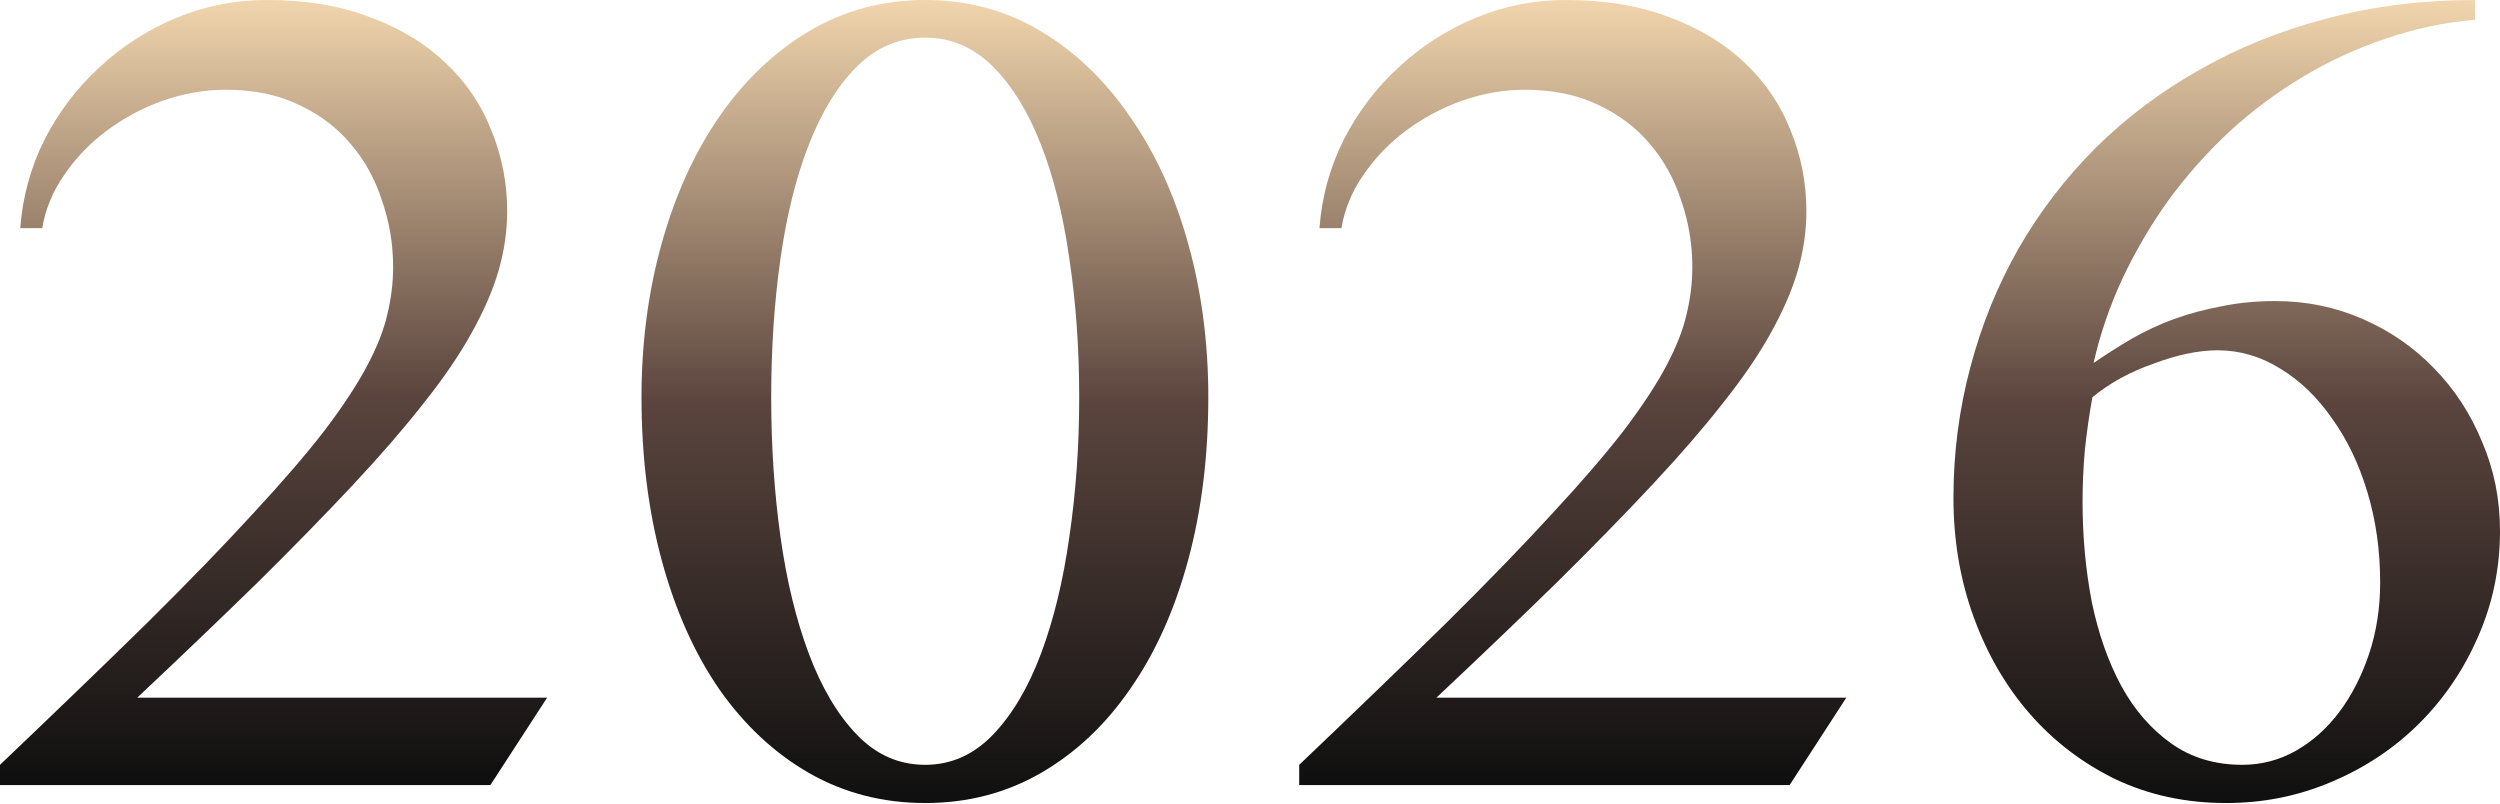
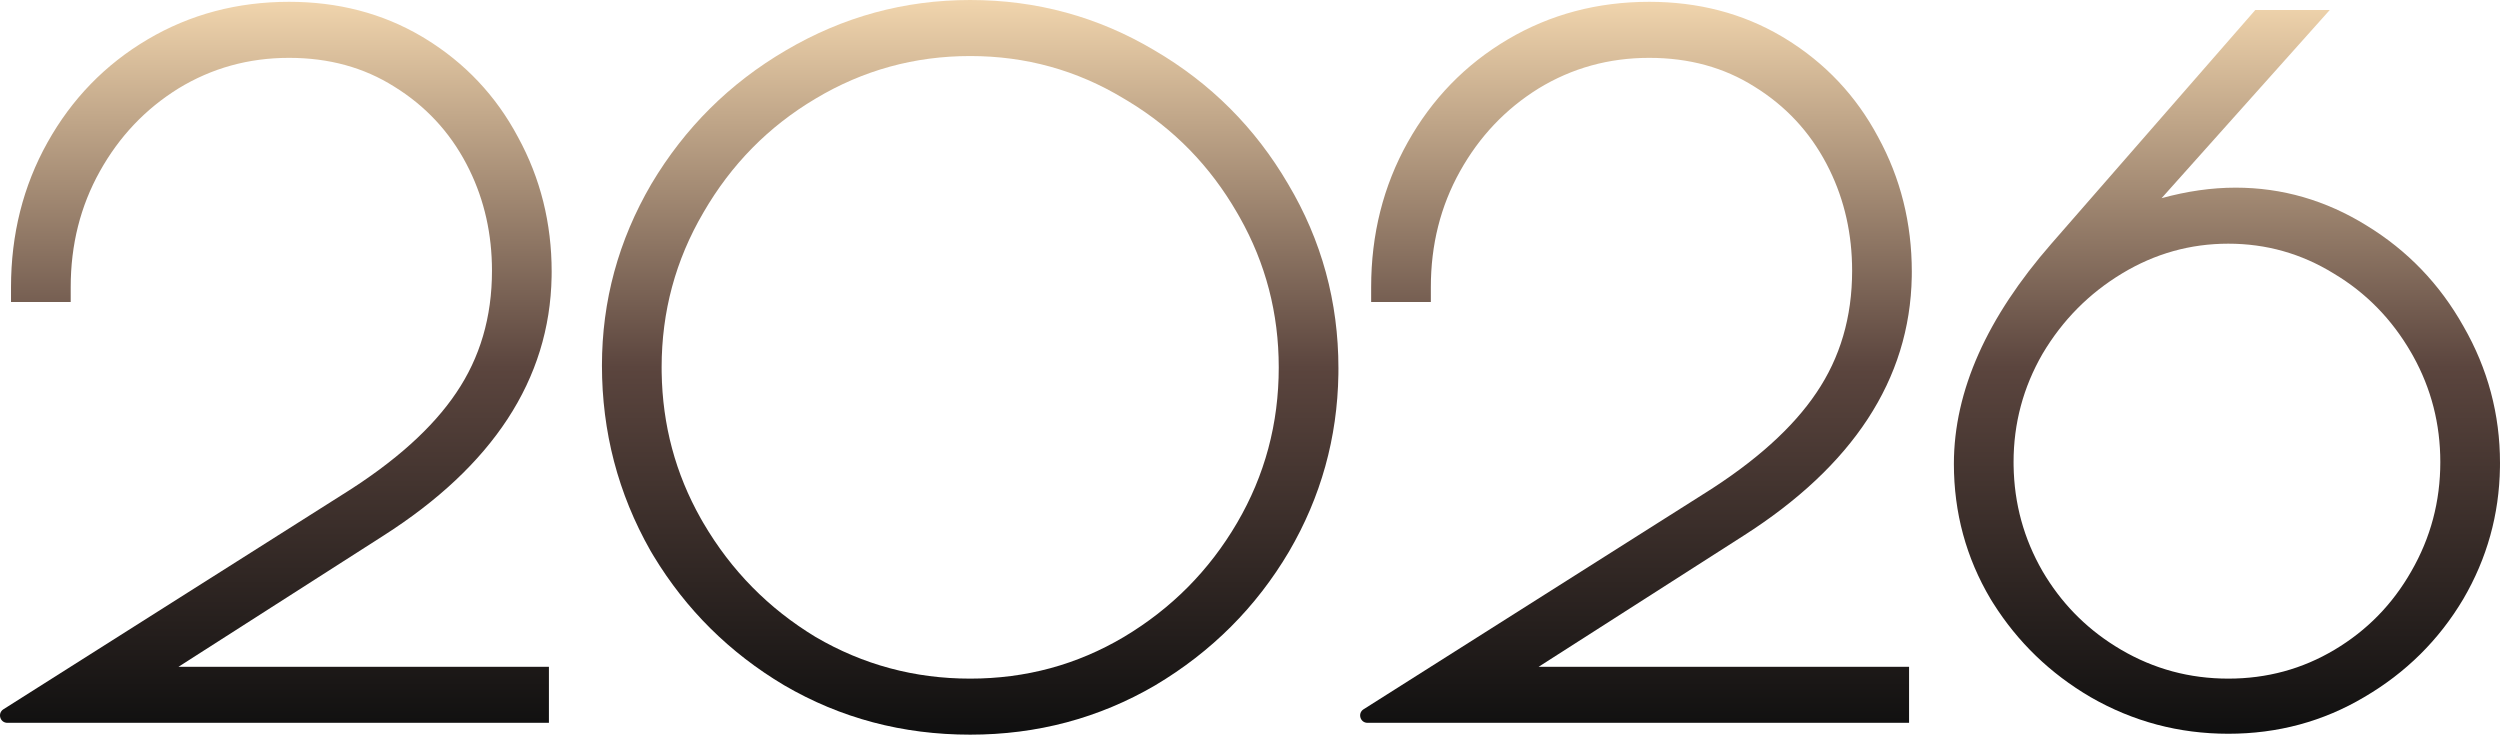
- <svg xmlns="http://www.w3.org/2000/svg" preserveAspectRatio="none" overflow="visible" style="display: block;" width="311.001" height="99.897" viewBox="0 0 311.001 99.897" fill="none">
-   <g id="2027">
-     <path id="Vector" d="M307.903 2.449C304.062 2.785 300.341 3.577 296.74 4.826C293.139 6.026 289.705 7.611 286.44 9.579C283.223 11.5 280.198 13.757 277.365 16.349C274.58 18.942 272.06 21.775 269.803 24.848C267.594 27.921 265.673 31.186 264.041 34.644C262.456 38.053 261.256 41.558 260.44 45.159C261.976 44.103 263.561 43.094 265.193 42.134C266.874 41.174 268.626 40.358 270.451 39.685C272.324 39.013 274.292 38.485 276.357 38.101C278.422 37.669 280.654 37.453 283.055 37.453C286.896 37.453 290.522 38.197 293.931 39.685C297.34 41.174 300.293 43.215 302.79 45.807C305.335 48.4 307.327 51.449 308.768 54.954C310.256 58.412 311.001 62.109 311.001 66.046C311.001 70.704 310.088 75.097 308.264 79.227C306.487 83.308 304.062 86.885 300.989 89.958C297.916 93.031 294.291 95.456 290.114 97.233C285.984 99.009 281.591 99.897 276.933 99.897C271.939 99.897 267.354 98.913 263.177 96.944C259.047 94.928 255.494 92.215 252.517 88.806C249.54 85.397 247.211 81.387 245.531 76.778C243.85 72.168 243.01 67.222 243.01 61.941C243.01 56.371 243.706 50.969 245.099 45.735C246.491 40.454 248.484 35.532 251.077 30.97C253.717 26.361 256.934 22.16 260.728 18.366C264.569 14.573 268.89 11.332 273.692 8.643C278.494 5.906 283.751 3.793 289.465 2.305C295.227 0.768 301.373 7.7816e-05 307.903 7.7816e-05V2.449ZM260.296 49.409C259.911 51.521 259.599 53.706 259.359 55.963C259.167 58.172 259.071 60.308 259.071 62.373C259.071 66.742 259.455 70.92 260.224 74.905C261.04 78.842 262.264 82.323 263.897 85.349C265.529 88.326 267.594 90.702 270.091 92.479C272.588 94.255 275.541 95.144 278.95 95.144C281.303 95.144 283.511 94.568 285.576 93.415C287.689 92.215 289.513 90.582 291.05 88.518C292.586 86.453 293.811 84.052 294.723 81.315C295.635 78.578 296.092 75.625 296.092 72.456C296.092 68.471 295.563 64.726 294.507 61.221C293.451 57.715 291.986 54.666 290.114 52.073C288.289 49.433 286.152 47.368 283.703 45.879C281.255 44.343 278.638 43.575 275.853 43.575C274.7 43.575 273.428 43.719 272.036 44.007C270.691 44.295 269.323 44.703 267.93 45.231C266.538 45.711 265.169 46.312 263.825 47.032C262.528 47.752 261.352 48.544 260.296 49.409Z" fill="url(#paint0_linear_0_829)" />
-     <path id="Vector_2" d="M161.622 97.665V95.144C168.681 88.422 174.803 82.516 179.988 77.426C185.174 72.288 189.568 67.751 193.169 63.813C196.818 59.876 199.771 56.443 202.028 53.514C204.284 50.537 206.037 47.872 207.285 45.519C208.534 43.166 209.374 41.03 209.806 39.109C210.286 37.141 210.527 35.172 210.527 33.203C210.527 30.37 210.07 27.633 209.158 24.992C208.294 22.303 206.997 19.951 205.269 17.934C203.54 15.869 201.38 14.237 198.787 13.036C196.194 11.788 193.169 11.164 189.712 11.164C187.071 11.164 184.454 11.62 181.861 12.532C179.316 13.445 176.987 14.693 174.875 16.277C172.81 17.814 171.057 19.639 169.617 21.751C168.176 23.816 167.264 26.025 166.88 28.378H164.143C164.431 24.488 165.44 20.815 167.168 17.358C168.945 13.901 171.225 10.9 174.01 8.355C176.795 5.762 179.964 3.721 183.518 2.233C187.119 0.744 190.864 7.7816e-05 194.753 7.7816e-05C199.699 7.7816e-05 204.02 0.72 207.718 2.161C211.463 3.553 214.584 5.45 217.081 7.851C219.626 10.252 221.522 13.06 222.771 16.277C224.067 19.447 224.715 22.784 224.715 26.289C224.715 28.738 224.355 31.21 223.635 33.707C222.915 36.156 221.786 38.749 220.25 41.486C218.761 44.175 216.793 47.056 214.344 50.129C211.943 53.202 209.038 56.563 205.629 60.212C202.22 63.861 198.282 67.895 193.817 72.312C189.352 76.682 184.31 81.507 178.692 86.789H229.685L222.627 97.665H161.622Z" fill="url(#paint1_linear_0_829)" />
-     <path id="Vector_3" d="M115.095 99.897C109.813 99.897 104.988 98.649 100.618 96.152C96.297 93.655 92.576 90.174 89.454 85.709C86.382 81.243 84.005 75.913 82.324 69.719C80.644 63.525 79.803 56.755 79.803 49.409C79.803 42.638 80.644 36.252 82.324 30.25C84.005 24.248 86.382 19.014 89.454 14.549C92.576 10.035 96.297 6.482 100.618 3.889C104.988 1.297 109.813 7.7816e-05 115.095 7.7816e-05C120.377 7.7816e-05 125.178 1.297 129.5 3.889C133.821 6.482 137.519 10.035 140.592 14.549C143.713 19.014 146.113 24.248 147.794 30.25C149.475 36.252 150.315 42.638 150.315 49.409C150.315 56.755 149.475 63.525 147.794 69.719C146.113 75.913 143.713 81.243 140.592 85.709C137.519 90.174 133.821 93.655 129.5 96.152C125.178 98.649 120.377 99.897 115.095 99.897ZM115.095 95.144C118.312 95.144 121.121 93.895 123.522 91.399C125.923 88.902 127.915 85.541 129.5 81.315C131.084 77.09 132.261 72.24 133.029 66.766C133.845 61.245 134.253 55.459 134.253 49.409C134.253 43.358 133.845 37.621 133.029 32.195C132.261 26.769 131.084 22.039 129.5 18.006C127.915 13.925 125.923 10.684 123.522 8.283C121.121 5.882 118.312 4.682 115.095 4.682C111.83 4.682 108.997 5.882 106.596 8.283C104.195 10.684 102.203 13.925 100.618 18.006C99.034 22.039 97.857 26.769 97.089 32.195C96.321 37.621 95.937 43.358 95.937 49.409C95.937 55.459 96.321 61.245 97.089 66.766C97.857 72.24 99.034 77.09 100.618 81.315C102.203 85.541 104.195 88.902 106.596 91.399C108.997 93.895 111.83 95.144 115.095 95.144Z" fill="url(#paint2_linear_0_829)" />
-     <path id="Vector_4" d="M0 97.665V95.144C7.058 88.421 13.18 82.516 18.366 77.426C23.552 72.288 27.945 67.751 31.547 63.813C35.196 59.876 38.149 56.443 40.406 53.514C42.662 50.537 44.415 47.872 45.663 45.519C46.912 43.166 47.752 41.03 48.184 39.109C48.664 37.14 48.904 35.172 48.904 33.203C48.904 30.37 48.448 27.633 47.536 24.992C46.672 22.303 45.375 19.951 43.647 17.934C41.918 15.869 39.757 14.237 37.164 13.036C34.572 11.788 31.547 11.164 28.089 11.164C25.448 11.164 22.832 11.62 20.239 12.532C17.694 13.444 15.365 14.693 13.252 16.277C11.188 17.814 9.435 19.639 7.995 21.751C6.554 23.816 5.642 26.025 5.258 28.378H2.521C2.809 24.488 3.817 20.815 5.546 17.358C7.322 13.901 9.603 10.9 12.388 8.355C15.173 5.762 18.342 3.721 21.895 2.233C25.497 0.744 29.242 0 33.131 0C38.077 0 42.398 0.72 46.095 2.161C49.841 3.553 52.962 5.45 55.459 7.851C58.003 10.251 59.9 13.06 61.148 16.277C62.445 19.447 63.093 22.784 63.093 26.289C63.093 28.738 62.733 31.21 62.013 33.707C61.292 36.156 60.164 38.749 58.627 41.486C57.139 44.175 55.17 47.056 52.722 50.129C50.321 53.202 47.416 56.563 44.007 60.212C40.597 63.861 36.66 67.895 32.195 72.312C27.729 76.682 22.688 81.507 17.07 86.789H68.063L61.004 97.665H0Z" fill="url(#paint3_linear_0_829)" />
+ <svg xmlns="http://www.w3.org/2000/svg" preserveAspectRatio="none" overflow="visible" style="display: block;" width="308.782" height="90.74" viewBox="0 0 308.782 90.74" fill="none">
+   <g id="Union">
+     <path fill-rule="evenodd" clip-rule="evenodd" d="M119.83 0C128.031 6.00381e-06 135.631 2.074 142.594 6.22C149.531 10.276 155.037 15.783 159.092 22.72C163.239 29.682 165.313 37.282 165.313 45.483L165.308 46.242C165.185 54.076 163.152 61.379 159.213 68.12L159.209 68.128C155.15 74.996 149.64 80.502 142.705 84.632L142.699 84.637L142.693 84.64C135.729 88.709 128.096 90.74 119.83 90.74C111.493 90.74 103.822 88.711 96.856 84.64L96.849 84.637L96.842 84.632C90.119 80.629 84.738 75.297 80.719 68.654L80.335 68.007L80.323 67.986C76.339 60.956 74.348 53.332 74.348 45.145C74.348 37.167 76.386 29.685 80.448 22.733L80.451 22.727L80.455 22.72C84.587 15.781 90.134 10.272 97.075 6.215C104.106 2.075 111.702 0 119.83 0ZM119.83 6.921C112.959 6.921 106.607 8.67 100.742 12.175L100.737 12.179C94.936 15.616 90.32 20.3 86.874 26.259L86.869 26.268C83.434 32.135 81.719 38.491 81.719 45.37L81.724 46.02C81.825 52.511 83.435 58.505 86.552 64.034L86.869 64.585C90.314 70.471 94.932 75.161 100.742 78.678C106.605 82.106 112.957 83.819 119.83 83.819C126.71 83.819 133.024 82.104 138.812 78.674C144.696 75.156 149.35 70.467 152.792 64.585C156.225 58.721 157.942 52.328 157.942 45.37C157.942 38.706 156.332 32.532 153.109 26.819L152.792 26.268L152.787 26.259C149.451 20.492 144.984 15.916 139.367 12.509L138.821 12.183L138.809 12.177L138.797 12.17C133.012 8.67 126.702 6.921 119.83 6.921Z" fill="url(#paint0_linear_0_4)" />
+     <path fill-rule="evenodd" clip-rule="evenodd" d="M266.983 24.477C270.12 23.615 273.169 23.177 276.125 23.177C281.875 23.177 287.27 24.739 292.276 27.838C297.343 30.928 301.347 35.094 304.273 40.312C307.276 45.535 308.782 51.169 308.782 57.184L308.777 57.747C308.686 63.556 307.178 68.974 304.256 73.971L304.25 73.982C301.242 79.049 297.156 83.091 292.021 86.095L292.022 86.096C286.929 89.12 281.317 90.628 275.224 90.628C269.132 90.628 263.454 89.121 258.223 86.109L258.213 86.103C253.237 83.194 249.214 79.312 246.164 74.471L245.872 74L245.861 73.982C242.84 68.892 241.33 63.318 241.33 57.296C241.33 48.233 245.465 39.159 253.369 30.103L278.555 1.237H287.751L266.983 24.477ZM275.224 30.098C270.536 30.098 266.174 31.318 262.106 33.773C258.021 36.238 254.749 39.541 252.277 43.705C249.89 47.85 248.701 52.295 248.701 57.071L248.705 57.526C248.777 62.206 249.967 66.536 252.276 70.547C254.519 74.373 257.493 77.447 261.219 79.787L261.973 80.245C266.04 82.629 270.445 83.819 275.224 83.819C280.003 83.819 284.366 82.629 288.351 80.252C292.353 77.865 295.504 74.645 297.824 70.568L297.829 70.559C300.217 66.415 301.41 61.93 301.41 57.071C301.41 52.364 300.29 48.008 298.049 43.973L297.829 43.584C295.431 39.422 292.238 36.163 288.238 33.777L288.228 33.772L288.219 33.766C284.232 31.318 279.912 30.098 275.224 30.098Z" fill="url(#paint1_linear_0_4)" />
+     <path fill-rule="evenodd" clip-rule="evenodd" d="M35.705 0.224C41.743 0.224 47.21 1.635 52.058 4.489L52.525 4.769C57.447 7.786 61.272 11.847 63.975 16.927C66.754 22.009 68.137 27.563 68.137 33.557L68.131 34.166C67.912 46.926 60.795 57.584 47.377 66.15L22.047 82.356H67.799V89.278H0.908C0 89.278 -0.344 88.091 0.423 87.605L42.377 61.038L42.386 61.033C48.852 56.992 53.466 52.806 56.351 48.513L56.355 48.507C59.283 44.185 60.766 39.185 60.766 33.444C60.766 28.925 59.833 24.781 57.983 20.986L57.601 20.233C55.503 16.248 52.542 13.077 48.694 10.698L48.688 10.694L48.681 10.69C44.951 8.341 40.645 7.146 35.705 7.146C30.706 7.146 26.162 8.409 22.031 10.929C17.957 13.461 14.726 16.865 12.326 21.172C9.937 25.458 8.732 30.211 8.732 35.469V37.299H1.36V35.469C1.36 28.952 2.856 22.979 5.869 17.588C8.874 12.21 13.002 7.959 18.235 4.867C23.483 1.765 29.321 0.224 35.705 0.224Z" fill="url(#paint2_linear_0_4)" />
+     <path fill-rule="evenodd" clip-rule="evenodd" d="M203.7 0.224C209.738 0.224 215.205 1.635 220.053 4.489L220.52 4.769C225.442 7.786 229.267 11.847 231.97 16.927C234.749 22.009 236.132 27.563 236.132 33.557L236.127 34.166C235.907 46.926 228.79 57.584 215.372 66.15L190.042 82.356H235.794V89.278H168.903C167.995 89.278 167.651 88.091 168.418 87.605L210.372 61.038L210.382 61.033C216.847 56.992 221.461 52.806 224.346 48.513L224.35 48.507C227.278 44.185 228.761 39.185 228.761 33.444C228.761 28.925 227.828 24.781 225.978 20.986L225.596 20.233C223.498 16.248 220.537 13.077 216.689 10.698L216.683 10.694L216.676 10.69C212.946 8.341 208.64 7.146 203.7 7.146C198.701 7.146 194.157 8.409 190.027 10.929C185.952 13.461 182.721 16.865 180.321 21.172C177.932 25.458 176.727 30.211 176.727 35.469V37.299H169.355V35.469C169.355 28.952 170.851 22.979 173.864 17.588C176.869 12.21 180.997 7.959 186.23 4.867C191.478 1.765 197.316 0.224 203.7 0.224Z" fill="url(#paint3_linear_0_4)" />
  </g>
  <defs>
-     <linearGradient id="paint0_linear_0_829" x1="277.005" y1="7.7816e-05" x2="277.005" y2="99.897" gradientUnits="userSpaceOnUse">
+     <linearGradient id="paint0_linear_0_4" x1="153.282" y1="0" x2="153.282" y2="90.74" gradientUnits="userSpaceOnUse">
      <stop stop-color="#F1D5AD" />
      <stop offset="0.5" stop-color="#5B453E" />
      <stop offset="1" stop-color="#0F0F0F" />
    </linearGradient>
-     <linearGradient id="paint1_linear_0_829" x1="195.654" y1="7.7816e-05" x2="195.654" y2="97.665" gradientUnits="userSpaceOnUse">
+     <linearGradient id="paint1_linear_0_4" x1="153.282" y1="0" x2="153.282" y2="90.74" gradientUnits="userSpaceOnUse">
      <stop stop-color="#F1D5AD" />
      <stop offset="0.5" stop-color="#5B453E" />
      <stop offset="1" stop-color="#0F0F0F" />
    </linearGradient>
-     <linearGradient id="paint2_linear_0_829" x1="115.059" y1="7.7816e-05" x2="115.059" y2="99.897" gradientUnits="userSpaceOnUse">
+     <linearGradient id="paint2_linear_0_4" x1="153.282" y1="0" x2="153.282" y2="90.74" gradientUnits="userSpaceOnUse">
      <stop stop-color="#F1D5AD" />
      <stop offset="0.5" stop-color="#5B453E" />
      <stop offset="1" stop-color="#0F0F0F" />
    </linearGradient>
-     <linearGradient id="paint3_linear_0_829" x1="34.031" y1="0" x2="34.031" y2="97.665" gradientUnits="userSpaceOnUse">
+     <linearGradient id="paint3_linear_0_4" x1="153.282" y1="0" x2="153.282" y2="90.74" gradientUnits="userSpaceOnUse">
      <stop stop-color="#F1D5AD" />
      <stop offset="0.5" stop-color="#5B453E" />
      <stop offset="1" stop-color="#0F0F0F" />
    </linearGradient>
  </defs>
</svg>
